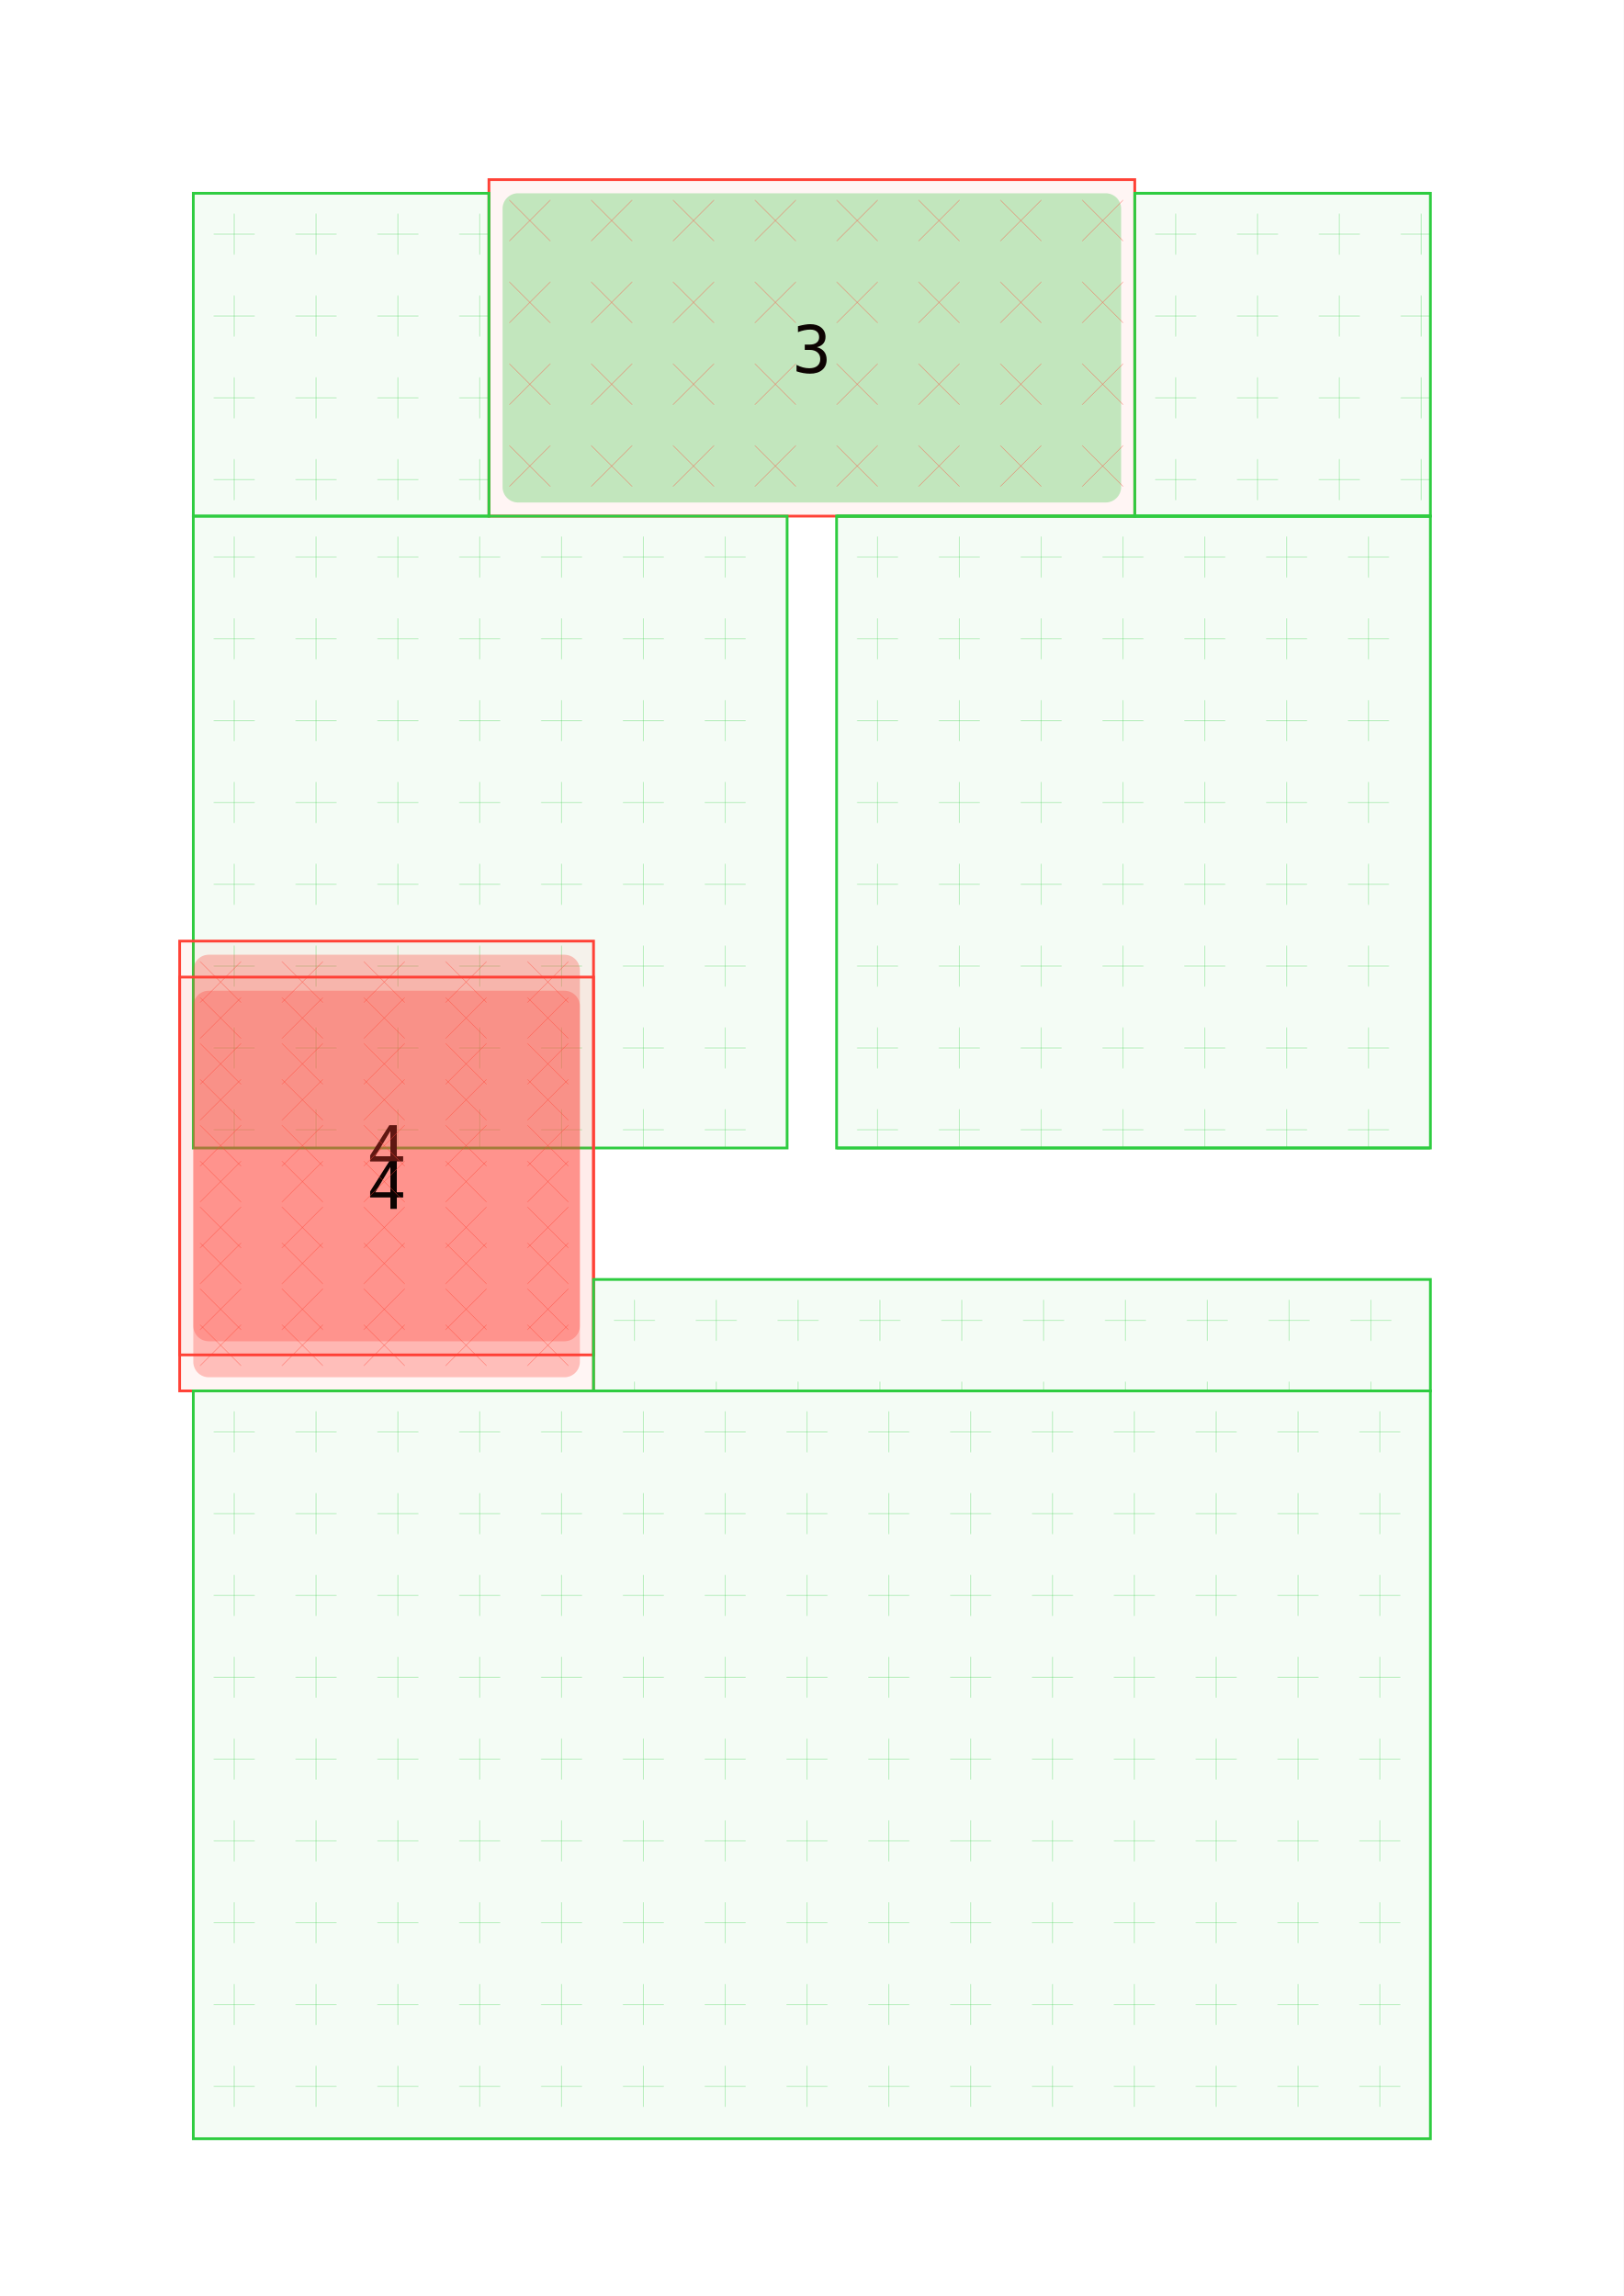
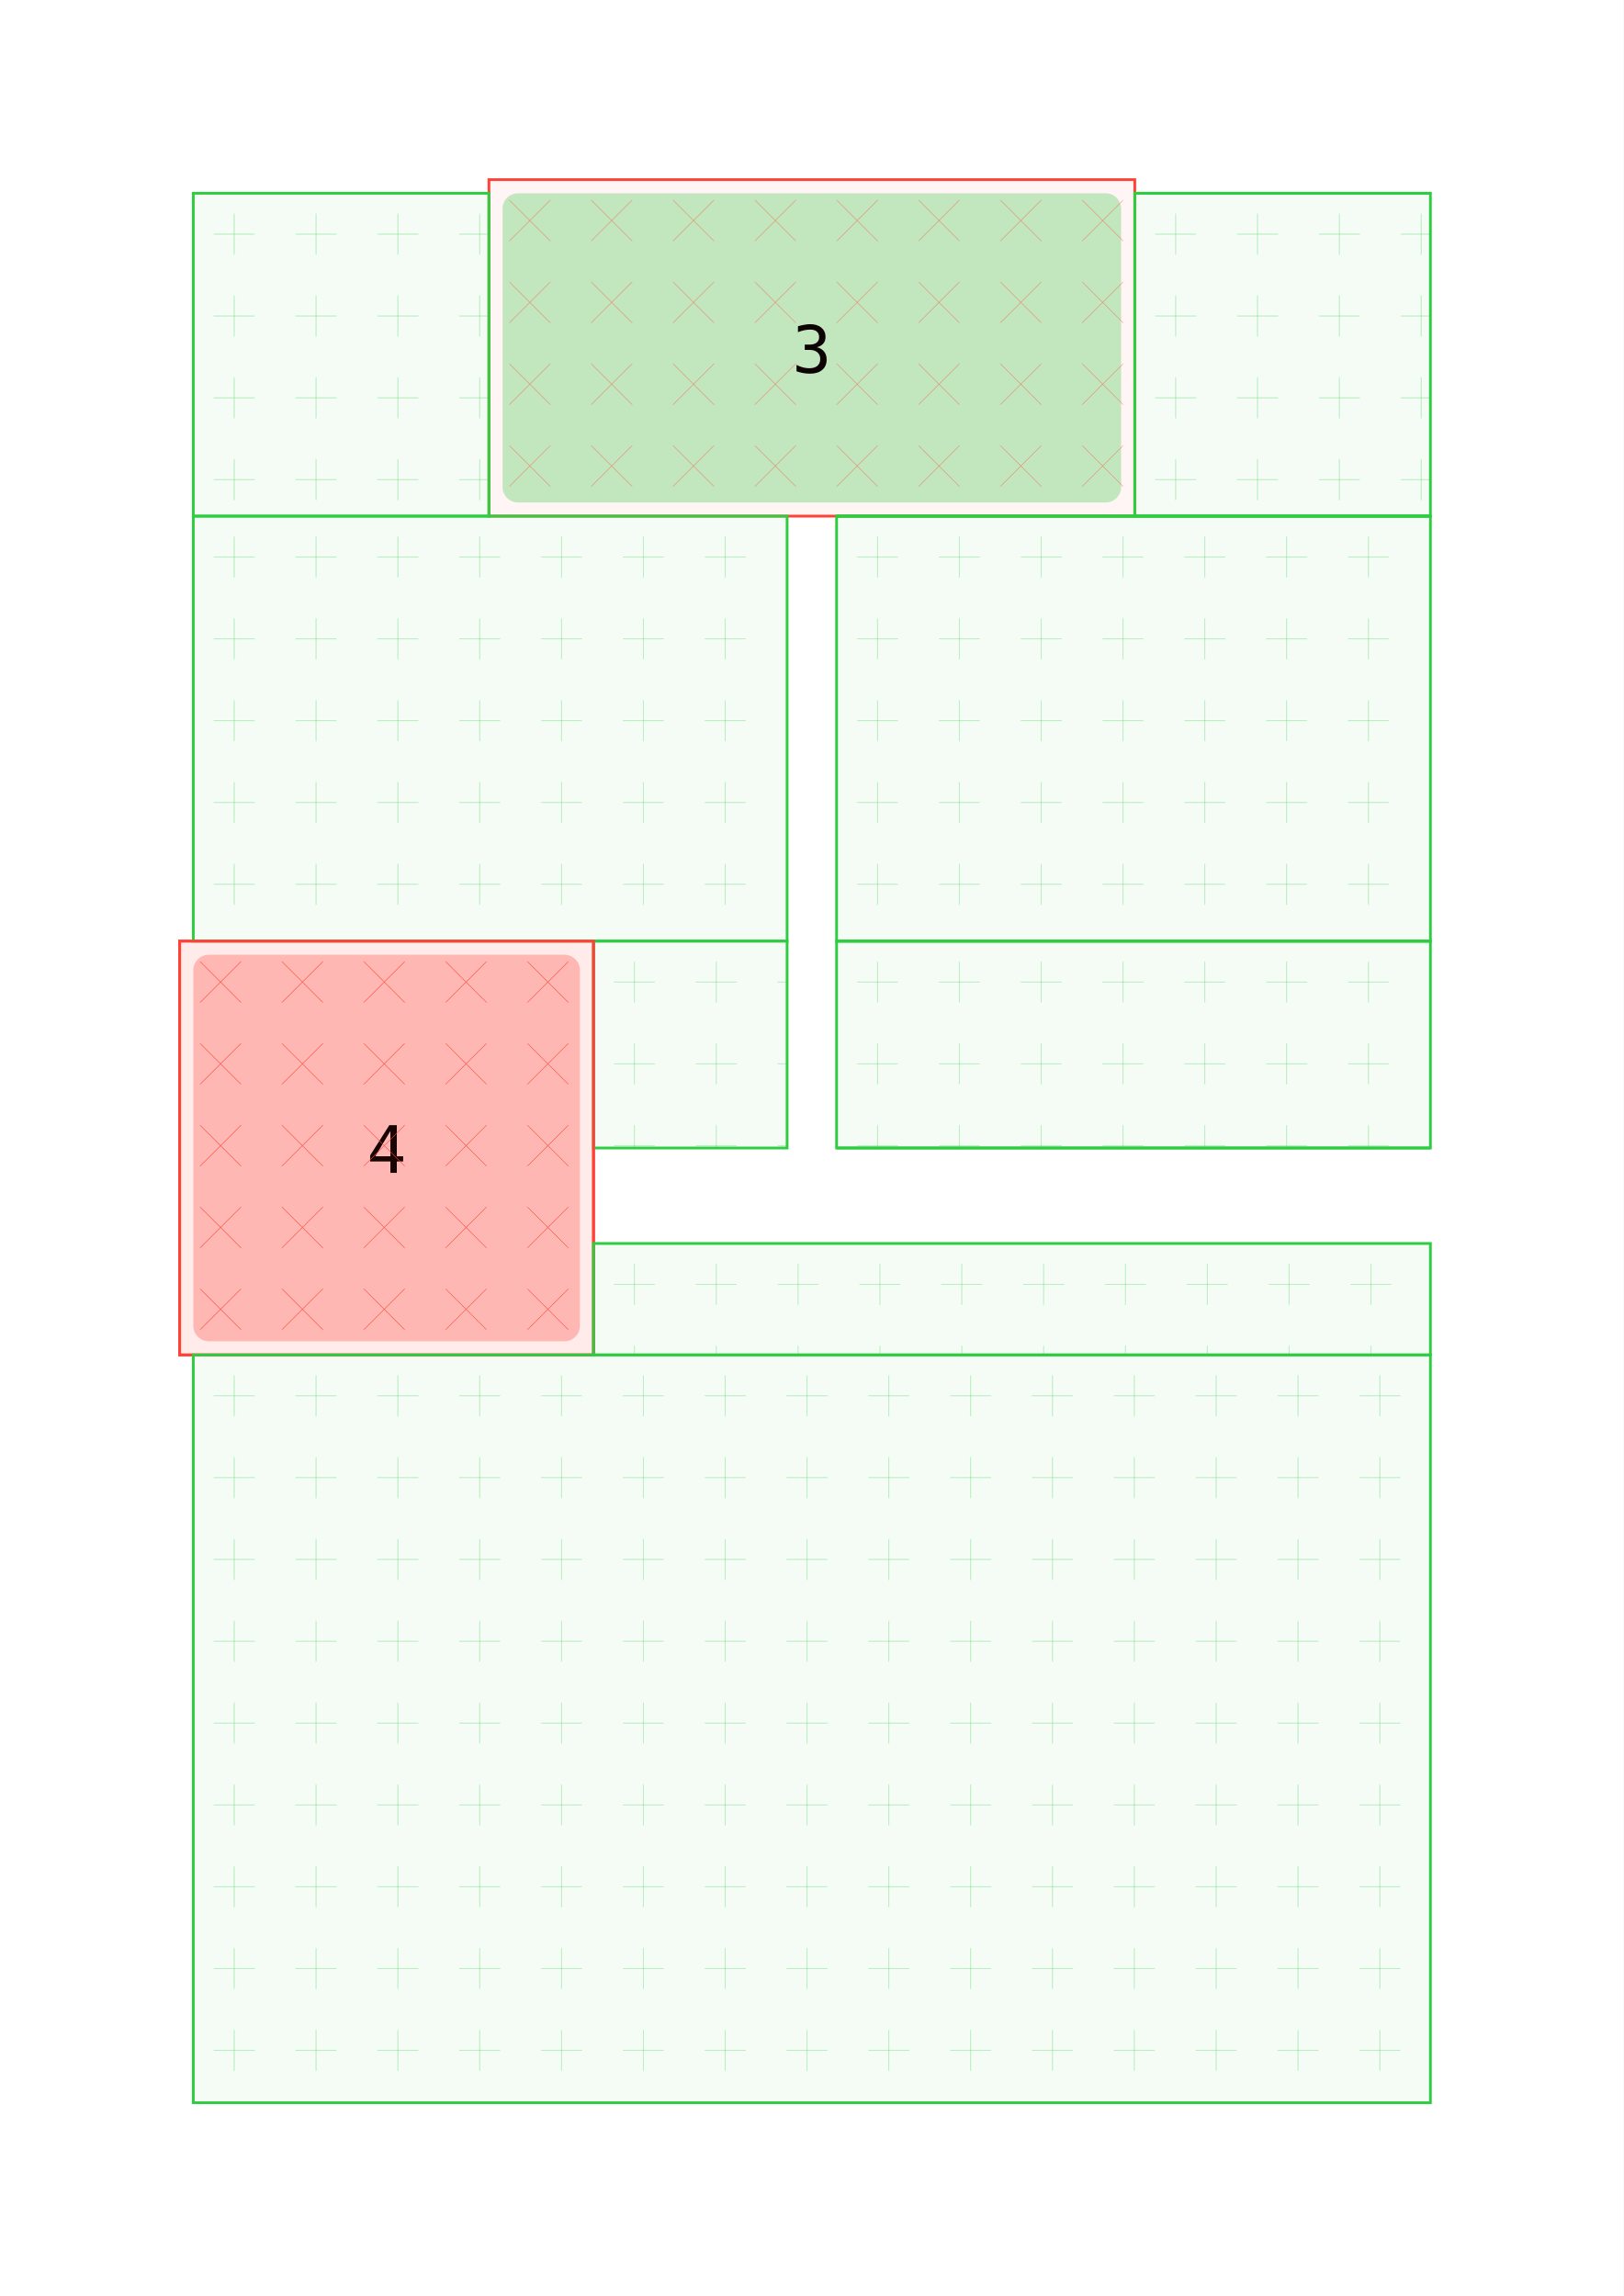
<svg xmlns="http://www.w3.org/2000/svg" xmlns:xlink="http://www.w3.org/1999/xlink" class="typst-doc" viewBox="0 0 595.276 841.89" width="595.276pt" height="841.89pt">
  <path class="typst-shape" fill="#ffffff" fill-rule="nonzero" d="M 0 0 L 0 841.89 L 595.276 841.89 L 595.276 0 Z " />
  <g>
    <g transform="translate(184.252 70.86614)">
      <g class="typst-group">
        <g>
          <g transform="translate(-0 -0)">
            <path class="typst-shape" fill="#2ecc404d" fill-rule="nonzero" d="M 0 5.669 C 0 2.538 2.538 0 5.669 0 L 221.102 0 C 224.233 0 226.772 2.538 226.772 5.669 L 226.772 107.717 C 226.772 110.848 224.233 113.386 221.102 113.386 L 5.669 113.386 C 2.538 113.386 0 110.848 0 107.717 Z " />
          </g>
          <g transform="translate(106.1612 65.8101)">
            <g class="typst-text" transform="scale(1, -1)">
              <use xlink:href="#g6CA677F4B246D83AD0CBFC3A61C9DD83" x="0" fill="#000000" fill-rule="nonzero" />
            </g>
          </g>
        </g>
      </g>
    </g>
    <g transform="translate(179.252 65.86614)">
      <g class="typst-group">
        <g>
          <g transform="translate(-0 -0)">
-             <path class="typst-shape" fill="url(#p2598D080F96FAB95DECF3B3FE5F51C21)" fill-rule="nonzero" stroke="#ff4136" stroke-width="1" stroke-linecap="butt" stroke-linejoin="miter" stroke-miterlimit="4" d="M 0 0 L 0 123.386 L 236.772 123.386 L 236.772 0 Z " />
-           </g>
-         </g>
-       </g>
-     </g>
-     <g transform="translate(70.86614 70.86614)">
-       <g class="typst-group">
-         <g>
-           <g transform="translate(-0 -0)">
-             <path class="typst-shape" fill="url(#p2AAF02C81583F50091548710A520B63)" fill-rule="nonzero" stroke="#2ecc40" stroke-width="1" stroke-linecap="butt" stroke-linejoin="miter" stroke-miterlimit="4" d="M 0 0 L 0 118.386 L 108.386 118.386 L 108.386 0 Z " />
-           </g>
-         </g>
-       </g>
-     </g>
-     <g transform="translate(70.86614 189.252)">
-       <g class="typst-group">
-         <g>
-           <g transform="translate(-0 -0)">
-             <path class="typst-shape" fill="url(#p2AAF02C81583F50091548710A520B63)" fill-rule="nonzero" stroke="#2ecc40" stroke-width="1" stroke-linecap="butt" stroke-linejoin="miter" stroke-miterlimit="4" d="M 0 0 L 0 231.693 L 217.701 231.693 L 217.701 0 Z " />
-           </g>
-         </g>
-       </g>
-     </g>
-     <g transform="translate(416.0236 70.86614)">
-       <g class="typst-group">
-         <g>
-           <g transform="translate(-0 -0)">
-             <path class="typst-shape" fill="url(#p2AAF02C81583F50091548710A520B63)" fill-rule="nonzero" stroke="#2ecc40" stroke-width="1" stroke-linecap="butt" stroke-linejoin="miter" stroke-miterlimit="4" d="M 0 0 L 0 0 L 108.386 0 L 108.386 0 Z " />
-           </g>
-         </g>
-       </g>
-     </g>
-     <g transform="translate(416.0236 70.86614)">
-       <g class="typst-group">
-         <g>
-           <g transform="translate(-0 -0)">
-             <path class="typst-shape" fill="url(#p2AAF02C81583F50091548710A520B63)" fill-rule="nonzero" stroke="#2ecc40" stroke-width="1" stroke-linecap="butt" stroke-linejoin="miter" stroke-miterlimit="4" d="M 0 0 L 0 118.386 L 108.386 118.386 L 108.386 0 Z " />
-           </g>
-         </g>
-       </g>
-     </g>
-     <g transform="translate(306.7087 189.252)">
-       <g class="typst-group">
-         <g>
-           <g transform="translate(-0 -0)">
-             <path class="typst-shape" fill="url(#p2AAF02C81583F50091548710A520B63)" fill-rule="nonzero" stroke="#2ecc40" stroke-width="1" stroke-linecap="butt" stroke-linejoin="miter" stroke-miterlimit="4" d="M 0 0 L 0 0 L 217.701 0 L 217.701 0 Z " />
-           </g>
-         </g>
-       </g>
-     </g>
-     <g transform="translate(306.7087 189.252)">
-       <g class="typst-group">
-         <g>
-           <g transform="translate(-0 -0)">
-             <path class="typst-shape" fill="url(#p2AAF02C81583F50091548710A520B63)" fill-rule="nonzero" stroke="#2ecc40" stroke-width="1" stroke-linecap="butt" stroke-linejoin="miter" stroke-miterlimit="4" d="M 0 0 L 0 0 L 217.701 0 L 217.701 0 Z " />
-           </g>
-         </g>
-       </g>
-     </g>
-     <g transform="translate(306.7087 189.252)">
-       <g class="typst-group">
-         <g>
-           <g transform="translate(-0 -0)">
-             <path class="typst-shape" fill="url(#p2AAF02C81583F50091548710A520B63)" fill-rule="nonzero" stroke="#2ecc40" stroke-width="1" stroke-linecap="butt" stroke-linejoin="miter" stroke-miterlimit="4" d="M 0 0 L 0 231.693 L 217.701 231.693 L 217.701 0 Z " />
-           </g>
-         </g>
-       </g>
-     </g>
-     <g transform="translate(306.7087 420.9449)">
-       <g class="typst-group">
-         <g>
-           <g transform="translate(-0 -0)">
-             <path class="typst-shape" fill="url(#p2AAF02C81583F50091548710A520B63)" fill-rule="nonzero" stroke="#2ecc40" stroke-width="1" stroke-linecap="butt" stroke-linejoin="miter" stroke-miterlimit="4" d="M 0 0 L 0 0 L 217.701 0 L 217.701 0 Z " />
+             <path class="typst-shape" fill="url(#pAFBE9DAD44C9738A169C560DD08098E)" fill-rule="nonzero" stroke="#ff4136" stroke-width="1" stroke-linecap="butt" stroke-linejoin="miter" stroke-miterlimit="4" d="M 0 0 L 0 123.386 L 236.772 123.386 L 236.772 0 Z " />
          </g>
        </g>
      </g>
    </g>
    <g transform="translate(70.86614 350.0787)">
      <g class="typst-group">
        <g>
          <g transform="translate(-0 -0)">
            <path class="typst-shape" fill="#ff41364d" fill-rule="nonzero" d="M 0 5.669 C 0 2.538 2.538 0 5.669 0 L 136.063 0 C 139.194 0 141.732 2.538 141.732 5.669 L 141.732 136.063 C 141.732 139.194 139.194 141.732 136.063 141.732 L 5.669 141.732 C 2.538 141.732 0 139.194 0 136.063 Z " />
          </g>
          <g transform="translate(63.64153 79.98333)">
            <g class="typst-text" transform="scale(1, -1)">
              <use xlink:href="#g780FAF131F72E43C798CF721EFA3FBF6" x="0" fill="#000000" fill-rule="nonzero" />
            </g>
          </g>
        </g>
      </g>
    </g>
    <g transform="translate(65.86614 345.0787)">
      <g class="typst-group">
        <g>
          <g transform="translate(-0 -0)">
-             <path class="typst-shape" fill="url(#p2598D080F96FAB95DECF3B3FE5F51C21)" fill-rule="nonzero" stroke="#ff4136" stroke-width="1" stroke-linecap="butt" stroke-linejoin="miter" stroke-miterlimit="4" d="M 0 0 L 0 151.732 L 151.732 151.732 L 151.732 0 Z " />
-           </g>
-         </g>
-       </g>
-     </g>
-     <g transform="translate(70.86614 84.06614)">
-       <g class="typst-group">
-         <g>
-           <g transform="translate(0 279.2126)">
-             <g class="typst-group">
-               <g>
-                 <g transform="translate(-0 -0)">
-                   <path class="typst-shape" fill="#ff41364d" fill-rule="nonzero" d="M 0 5.669 C 0 2.538 2.538 0 5.669 0 L 136.063 0 C 139.194 0 141.732 2.538 141.732 5.669 L 141.732 136.063 C 141.732 139.194 139.194 141.732 136.063 141.732 L 5.669 141.732 C 2.538 141.732 0 139.194 0 136.063 Z " />
-                 </g>
-                 <g transform="translate(63.64153 79.98333)">
-                   <g class="typst-text" transform="scale(1, -1)">
-                     <use xlink:href="#g780FAF131F72E43C798CF721EFA3FBF6" x="0" fill="#000000" fill-rule="nonzero" />
-                   </g>
-                 </g>
-               </g>
-             </g>
-           </g>
+             <path class="typst-shape" fill="url(#pAFBE9DAD44C9738A169C560DD08098E)" fill-rule="nonzero" stroke="#ff4136" stroke-width="1" stroke-linecap="butt" stroke-linejoin="miter" stroke-miterlimit="4" d="M 0 0 L 0 151.732 L 151.732 151.732 L 151.732 0 Z " />
+           </g>
+         </g>
+       </g>
+     </g>
+     <g transform="translate(70.86614 70.86614)">
+       <g class="typst-group">
+         <g>
+           <g transform="translate(-0 -0)">
+             <path class="typst-shape" fill="url(#pB5DC8F755736364A0618CEF27585FFED)" fill-rule="nonzero" stroke="#2ecc40" stroke-width="1" stroke-linecap="butt" stroke-linejoin="miter" stroke-miterlimit="4" d="M 0 0 L 0 118.386 L 108.386 118.386 L 108.386 0 Z " />
+           </g>
+         </g>
+       </g>
+     </g>
+     <g transform="translate(70.86614 189.252)">
+       <g class="typst-group">
+         <g>
+           <g transform="translate(-0 -0)">
+             <path class="typst-shape" fill="url(#pB5DC8F755736364A0618CEF27585FFED)" fill-rule="nonzero" stroke="#2ecc40" stroke-width="1" stroke-linecap="butt" stroke-linejoin="miter" stroke-miterlimit="4" d="M 0 0 L 0 155.827 L 217.701 155.827 L 217.701 0 Z " />
+           </g>
+         </g>
+       </g>
+     </g>
+     <g transform="translate(217.5984 345.0787)">
+       <g class="typst-group">
+         <g>
+           <g transform="translate(-0 -0)">
+             <path class="typst-shape" fill="url(#pB5DC8F755736364A0618CEF27585FFED)" fill-rule="nonzero" stroke="#2ecc40" stroke-width="1" stroke-linecap="butt" stroke-linejoin="miter" stroke-miterlimit="4" d="M 0 0 L 0 75.866 L 70.969 75.866 L 70.969 0 Z " />
+           </g>
+         </g>
+       </g>
+     </g>
+     <g transform="translate(416.0236 70.86614)">
+       <g class="typst-group">
+         <g>
+           <g transform="translate(-0 -0)">
+             <path class="typst-shape" fill="url(#pB5DC8F755736364A0618CEF27585FFED)" fill-rule="nonzero" stroke="#2ecc40" stroke-width="1" stroke-linecap="butt" stroke-linejoin="miter" stroke-miterlimit="4" d="M 0 0 L 0 0 L 108.386 0 L 108.386 0 Z " />
+           </g>
+         </g>
+       </g>
+     </g>
+     <g transform="translate(416.0236 70.86614)">
+       <g class="typst-group">
+         <g>
+           <g transform="translate(-0 -0)">
+             <path class="typst-shape" fill="url(#pB5DC8F755736364A0618CEF27585FFED)" fill-rule="nonzero" stroke="#2ecc40" stroke-width="1" stroke-linecap="butt" stroke-linejoin="miter" stroke-miterlimit="4" d="M 0 0 L 0 118.386 L 108.386 118.386 L 108.386 0 Z " />
+           </g>
+         </g>
+       </g>
+     </g>
+     <g transform="translate(306.7087 189.252)">
+       <g class="typst-group">
+         <g>
+           <g transform="translate(-0 -0)">
+             <path class="typst-shape" fill="url(#pB5DC8F755736364A0618CEF27585FFED)" fill-rule="nonzero" stroke="#2ecc40" stroke-width="1" stroke-linecap="butt" stroke-linejoin="miter" stroke-miterlimit="4" d="M 0 0 L 0 0 L 217.701 0 L 217.701 0 Z " />
+           </g>
+         </g>
+       </g>
+     </g>
+     <g transform="translate(306.7087 189.252)">
+       <g class="typst-group">
+         <g>
+           <g transform="translate(-0 -0)">
+             <path class="typst-shape" fill="url(#pB5DC8F755736364A0618CEF27585FFED)" fill-rule="nonzero" stroke="#2ecc40" stroke-width="1" stroke-linecap="butt" stroke-linejoin="miter" stroke-miterlimit="4" d="M 0 0 L 0 0 L 217.701 0 L 217.701 0 Z " />
+           </g>
+         </g>
+       </g>
+     </g>
+     <g transform="translate(306.7087 189.252)">
+       <g class="typst-group">
+         <g>
+           <g transform="translate(-0 -0)">
+             <path class="typst-shape" fill="url(#pB5DC8F755736364A0618CEF27585FFED)" fill-rule="nonzero" stroke="#2ecc40" stroke-width="1" stroke-linecap="butt" stroke-linejoin="miter" stroke-miterlimit="4" d="M 0 0 L 0 155.827 L 217.701 155.827 L 217.701 0 Z " />
+           </g>
+         </g>
+       </g>
+     </g>
+     <g transform="translate(306.7087 345.0787)">
+       <g class="typst-group">
+         <g>
+           <g transform="translate(-0 -0)">
+             <path class="typst-shape" fill="url(#pB5DC8F755736364A0618CEF27585FFED)" fill-rule="nonzero" stroke="#2ecc40" stroke-width="1" stroke-linecap="butt" stroke-linejoin="miter" stroke-miterlimit="4" d="M 0 0 L 0 0 L 217.701 0 L 217.701 0 Z " />
+           </g>
+         </g>
+       </g>
+     </g>
+     <g transform="translate(306.7087 345.0787)">
+       <g class="typst-group">
+         <g>
+           <g transform="translate(-0 -0)">
+             <path class="typst-shape" fill="url(#pB5DC8F755736364A0618CEF27585FFED)" fill-rule="nonzero" stroke="#2ecc40" stroke-width="1" stroke-linecap="butt" stroke-linejoin="miter" stroke-miterlimit="4" d="M 0 0 L 0 0 L 217.701 0 L 217.701 0 Z " />
+           </g>
+         </g>
+       </g>
+     </g>
+     <g transform="translate(306.7087 345.0787)">
+       <g class="typst-group">
+         <g>
+           <g transform="translate(-0 -0)">
+             <path class="typst-shape" fill="url(#pB5DC8F755736364A0618CEF27585FFED)" fill-rule="nonzero" stroke="#2ecc40" stroke-width="1" stroke-linecap="butt" stroke-linejoin="miter" stroke-miterlimit="4" d="M 0 0 L 0 75.866 L 217.701 75.866 L 217.701 0 Z " />
+           </g>
+         </g>
+       </g>
+     </g>
+     <g transform="translate(306.7087 420.9449)">
+       <g class="typst-group">
+         <g>
+           <g transform="translate(-0 -0)">
+             <path class="typst-shape" fill="url(#pB5DC8F755736364A0618CEF27585FFED)" fill-rule="nonzero" stroke="#2ecc40" stroke-width="1" stroke-linecap="butt" stroke-linejoin="miter" stroke-miterlimit="4" d="M 0 0 L 0 0 L 217.701 0 L 217.701 0 Z " />
+           </g>
+         </g>
+       </g>
+     </g>
+     <g transform="translate(70.86614 70.86614)">
+       <g class="typst-group">
+         <g>
          <g transform="translate(-5 274.2126)">
            <g class="typst-group">
              <g>
                <g transform="translate(-0 -0)">
-                   <path class="typst-shape" fill="url(#p2598D080F96FAB95DECF3B3FE5F51C21)" fill-rule="nonzero" stroke="#ff4136" stroke-width="1" stroke-linecap="butt" stroke-linejoin="miter" stroke-miterlimit="4" d="M 0 0 L 0 151.732 L 151.732 151.732 L 151.732 0 Z " />
+                   <path class="typst-shape" fill="url(#pAFBE9DAD44C9738A169C560DD08098E)" fill-rule="nonzero" stroke="#ff4136" stroke-width="1" stroke-linecap="butt" stroke-linejoin="miter" stroke-miterlimit="4" d="M 0 0 L 0 151.732 L 151.732 151.732 L 151.732 0 Z " />
                </g>
              </g>
            </g>
          </g>
          <g transform="translate(146.7323 385.0866)">
            <g class="typst-group">
              <g>
                <g transform="translate(-0 -0)">
-                   <path class="typst-shape" fill="url(#p2AAF02C81583F50091548710A520B63)" fill-rule="nonzero" stroke="#2ecc40" stroke-width="1" stroke-linecap="butt" stroke-linejoin="miter" stroke-miterlimit="4" d="M 0 0 L 0 40.858 L 306.811 40.858 L 306.811 0 Z " />
+                   <path class="typst-shape" fill="url(#pB5DC8F755736364A0618CEF27585FFED)" fill-rule="nonzero" stroke="#2ecc40" stroke-width="1" stroke-linecap="butt" stroke-linejoin="miter" stroke-miterlimit="4" d="M 0 0 L 0 40.858 L 306.811 40.858 L 306.811 0 Z " />
                </g>
              </g>
            </g>
          </g>
          <g transform="translate(0 425.9449)">
            <g class="typst-group">
              <g>
                <g transform="translate(-0 -0)">
-                   <path class="typst-shape" fill="url(#p2AAF02C81583F50091548710A520B63)" fill-rule="nonzero" stroke="#2ecc40" stroke-width="1" stroke-linecap="butt" stroke-linejoin="miter" stroke-miterlimit="4" d="M 0 0 L 0 274.213 L 453.543 274.213 L 453.543 0 Z " />
+                   <path class="typst-shape" fill="url(#pB5DC8F755736364A0618CEF27585FFED)" fill-rule="nonzero" stroke="#2ecc40" stroke-width="1" stroke-linecap="butt" stroke-linejoin="miter" stroke-miterlimit="4" d="M 0 0 L 0 274.213 L 453.543 274.213 L 453.543 0 Z " />
                </g>
              </g>
            </g>
          </g>
        </g>
      </g>
    </g>
  </g>
  <defs id="glyph">
    <symbol id="g6CA677F4B246D83AD0CBFC3A61C9DD83" overflow="visible">
      <path d="M 9.094 9.363 Q 10.816 8.906 11.73 7.74 Q 12.645 6.574 12.645 4.828 Q 12.645 2.414 11.021 1.037 Q 9.398 -0.34 6.527 -0.34 Q 5.32 -0.34 4.066 -0.117 Q 2.812 0.105 1.605 0.527 L 1.605 2.883 Q 2.801 2.262 3.961 1.957 Q 5.121 1.652 6.27 1.652 Q 8.215 1.652 9.258 2.531 Q 10.301 3.41 10.301 5.062 Q 10.301 6.586 9.258 7.482 Q 8.215 8.379 6.434 8.379 L 4.629 8.379 L 4.629 10.324 L 6.434 10.324 Q 8.062 10.324 8.977 11.039 Q 9.891 11.754 9.891 13.031 Q 9.891 14.379 9.041 15.1 Q 8.191 15.82 6.621 15.82 Q 5.578 15.82 4.465 15.586 Q 3.352 15.352 2.133 14.883 L 2.133 17.062 Q 3.551 17.438 4.658 17.625 Q 5.766 17.812 6.621 17.812 Q 9.176 17.812 10.705 16.529 Q 12.234 15.246 12.234 13.125 Q 12.234 11.684 11.432 10.723 Q 10.629 9.762 9.094 9.363 Z " />
    </symbol>
    <symbol id="g780FAF131F72E43C798CF721EFA3FBF6" overflow="visible">
      <path d="M 8.613 15.34 L 3.094 6.094 L 8.613 6.094 L 8.613 15.34 Z M 8.227 17.496 L 10.969 17.496 L 10.969 6.094 L 13.301 6.094 L 13.301 4.172 L 10.969 4.172 L 10.969 0 L 8.613 0 L 8.613 4.172 L 1.195 4.172 L 1.195 6.41 L 8.227 17.496 Z " />
    </symbol>
  </defs>
  <defs id="tilings">
-     <pattern id="tC784CF34DBBDE076115A4FC2653EC546" width="30" height="30" patternUnits="userSpaceOnUse" viewBox="0 0 30.000 30.000">
+     <pattern id="tD60A74BDB0B2841FADD1770373455C81" width="30" height="30" patternUnits="userSpaceOnUse" viewBox="0 0 30.000 30.000">
      <g>
        <g transform="translate(0 0)">
          <g class="typst-group">
            <g>
              <g transform="translate(-0 -0)">
                <path class="typst-shape" fill="#ff41360d" fill-rule="nonzero" d="M 0 0 L 0 30 L 30 30 L 30 0 Z " />
              </g>
            </g>
          </g>
        </g>
        <g transform="translate(7.5 7.5)">
          <path class="typst-shape" fill="none" stroke="#ff4136" stroke-width="0.1" stroke-linecap="butt" stroke-linejoin="miter" stroke-miterlimit="4" d="M 0 0 L 15 15 " />
        </g>
        <g transform="translate(7.5 22.5)">
          <path class="typst-shape" fill="none" stroke="#ff4136" stroke-width="0.1" stroke-linecap="butt" stroke-linejoin="miter" stroke-miterlimit="4" d="M 0 0 L 15 -15 " />
        </g>
      </g>
    </pattern>
-     <pattern id="t5DEC6D6F611EF939B9CDEC7551DF2CE1" width="30" height="30" patternUnits="userSpaceOnUse" viewBox="0 0 30.000 30.000">
+     <pattern id="t94477CD21AA492C9088B542D4DADF426" width="30" height="30" patternUnits="userSpaceOnUse" viewBox="0 0 30.000 30.000">
      <g>
        <g transform="translate(0 0)">
          <g class="typst-group">
            <g>
              <g transform="translate(-0 -0)">
                <path class="typst-shape" fill="#2ecc400d" fill-rule="nonzero" d="M 0 0 L 0 30 L 30 30 L 30 0 Z " />
              </g>
            </g>
          </g>
        </g>
        <g transform="translate(7.5 15)">
          <path class="typst-shape" fill="none" stroke="#2ecc40" stroke-width="0.1" stroke-linecap="butt" stroke-linejoin="miter" stroke-miterlimit="4" d="M 0 0 L 15 0 " />
        </g>
        <g transform="translate(15 7.5)">
          <path class="typst-shape" fill="none" stroke="#2ecc40" stroke-width="0.1" stroke-linecap="butt" stroke-linejoin="miter" stroke-miterlimit="4" d="M 0 0 L 0 15 " />
        </g>
      </g>
    </pattern>
  </defs>
  <defs id="tilings-refs">
-     <pattern patternTransform="matrix(1 0 0 1 0 0)" id="p2598D080F96FAB95DECF3B3FE5F51C21" href="#tC784CF34DBBDE076115A4FC2653EC546" xlink:href="#tC784CF34DBBDE076115A4FC2653EC546" />
-     <pattern patternTransform="matrix(1 0 0 1 0 0)" id="p2AAF02C81583F50091548710A520B63" href="#t5DEC6D6F611EF939B9CDEC7551DF2CE1" xlink:href="#t5DEC6D6F611EF939B9CDEC7551DF2CE1" />
+     <pattern patternTransform="matrix(1 0 0 1 0 0)" id="pAFBE9DAD44C9738A169C560DD08098E" href="#tD60A74BDB0B2841FADD1770373455C81" xlink:href="#tD60A74BDB0B2841FADD1770373455C81" />
+     <pattern patternTransform="matrix(1 0 0 1 0 0)" id="pB5DC8F755736364A0618CEF27585FFED" href="#t94477CD21AA492C9088B542D4DADF426" xlink:href="#t94477CD21AA492C9088B542D4DADF426" />
  </defs>
</svg>
